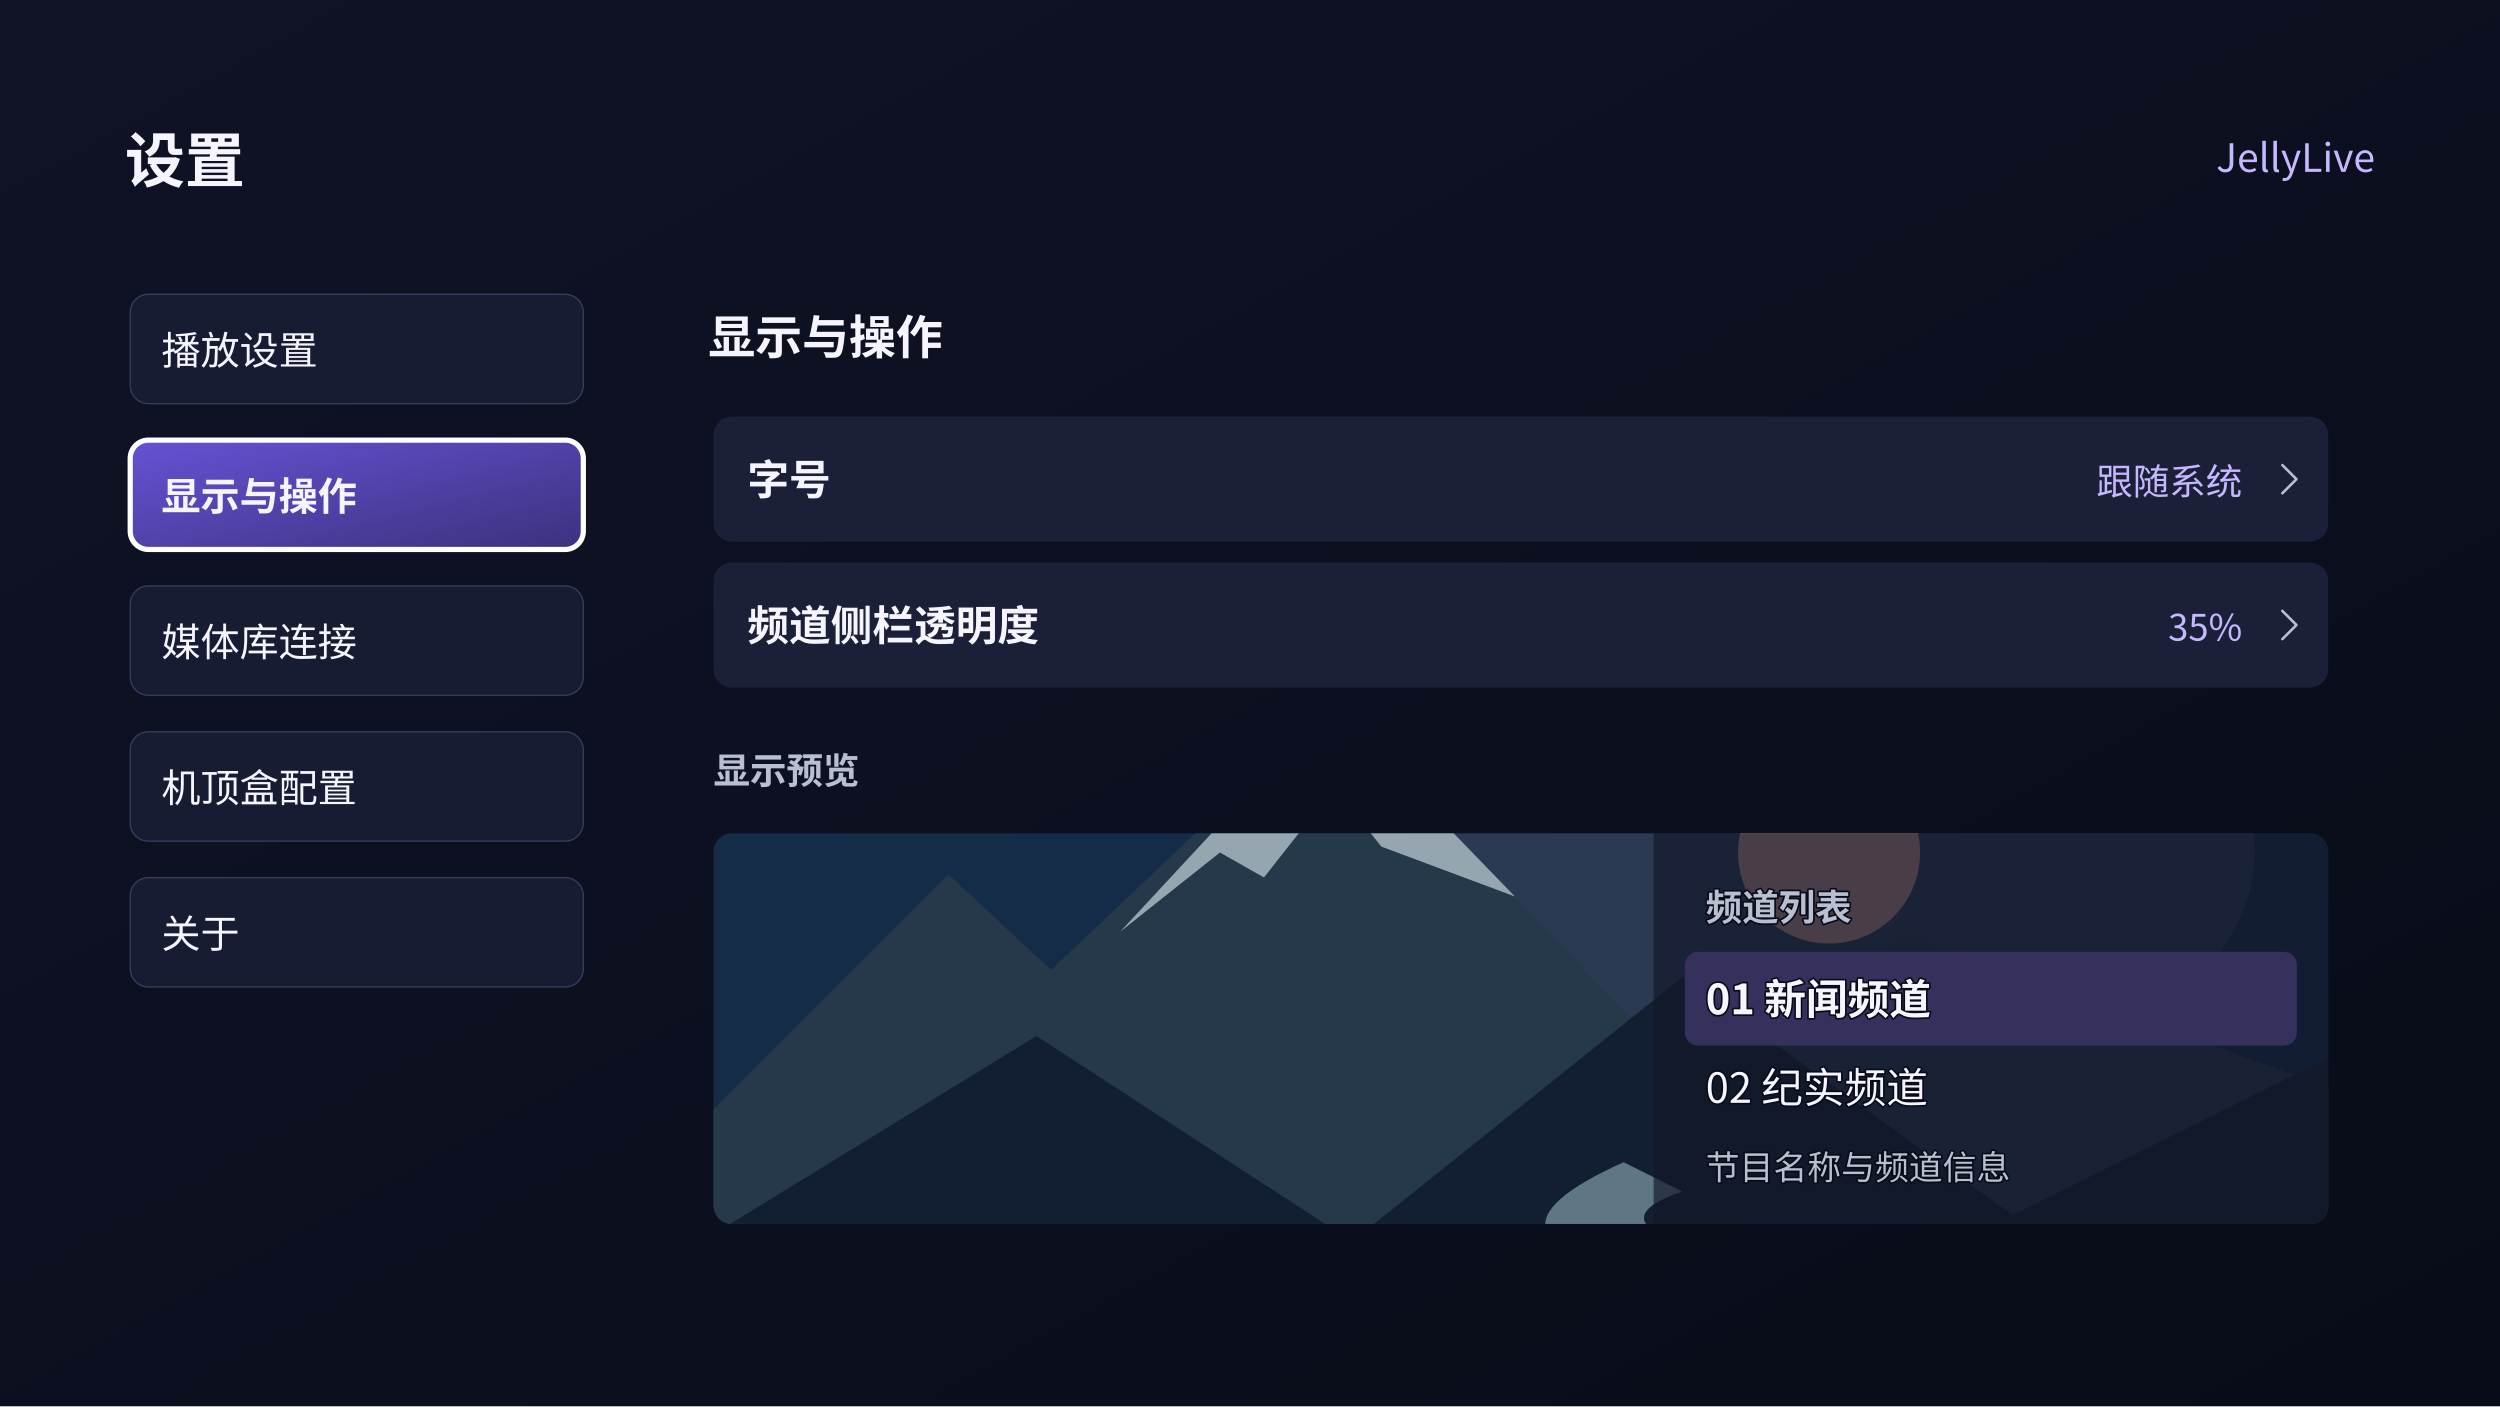
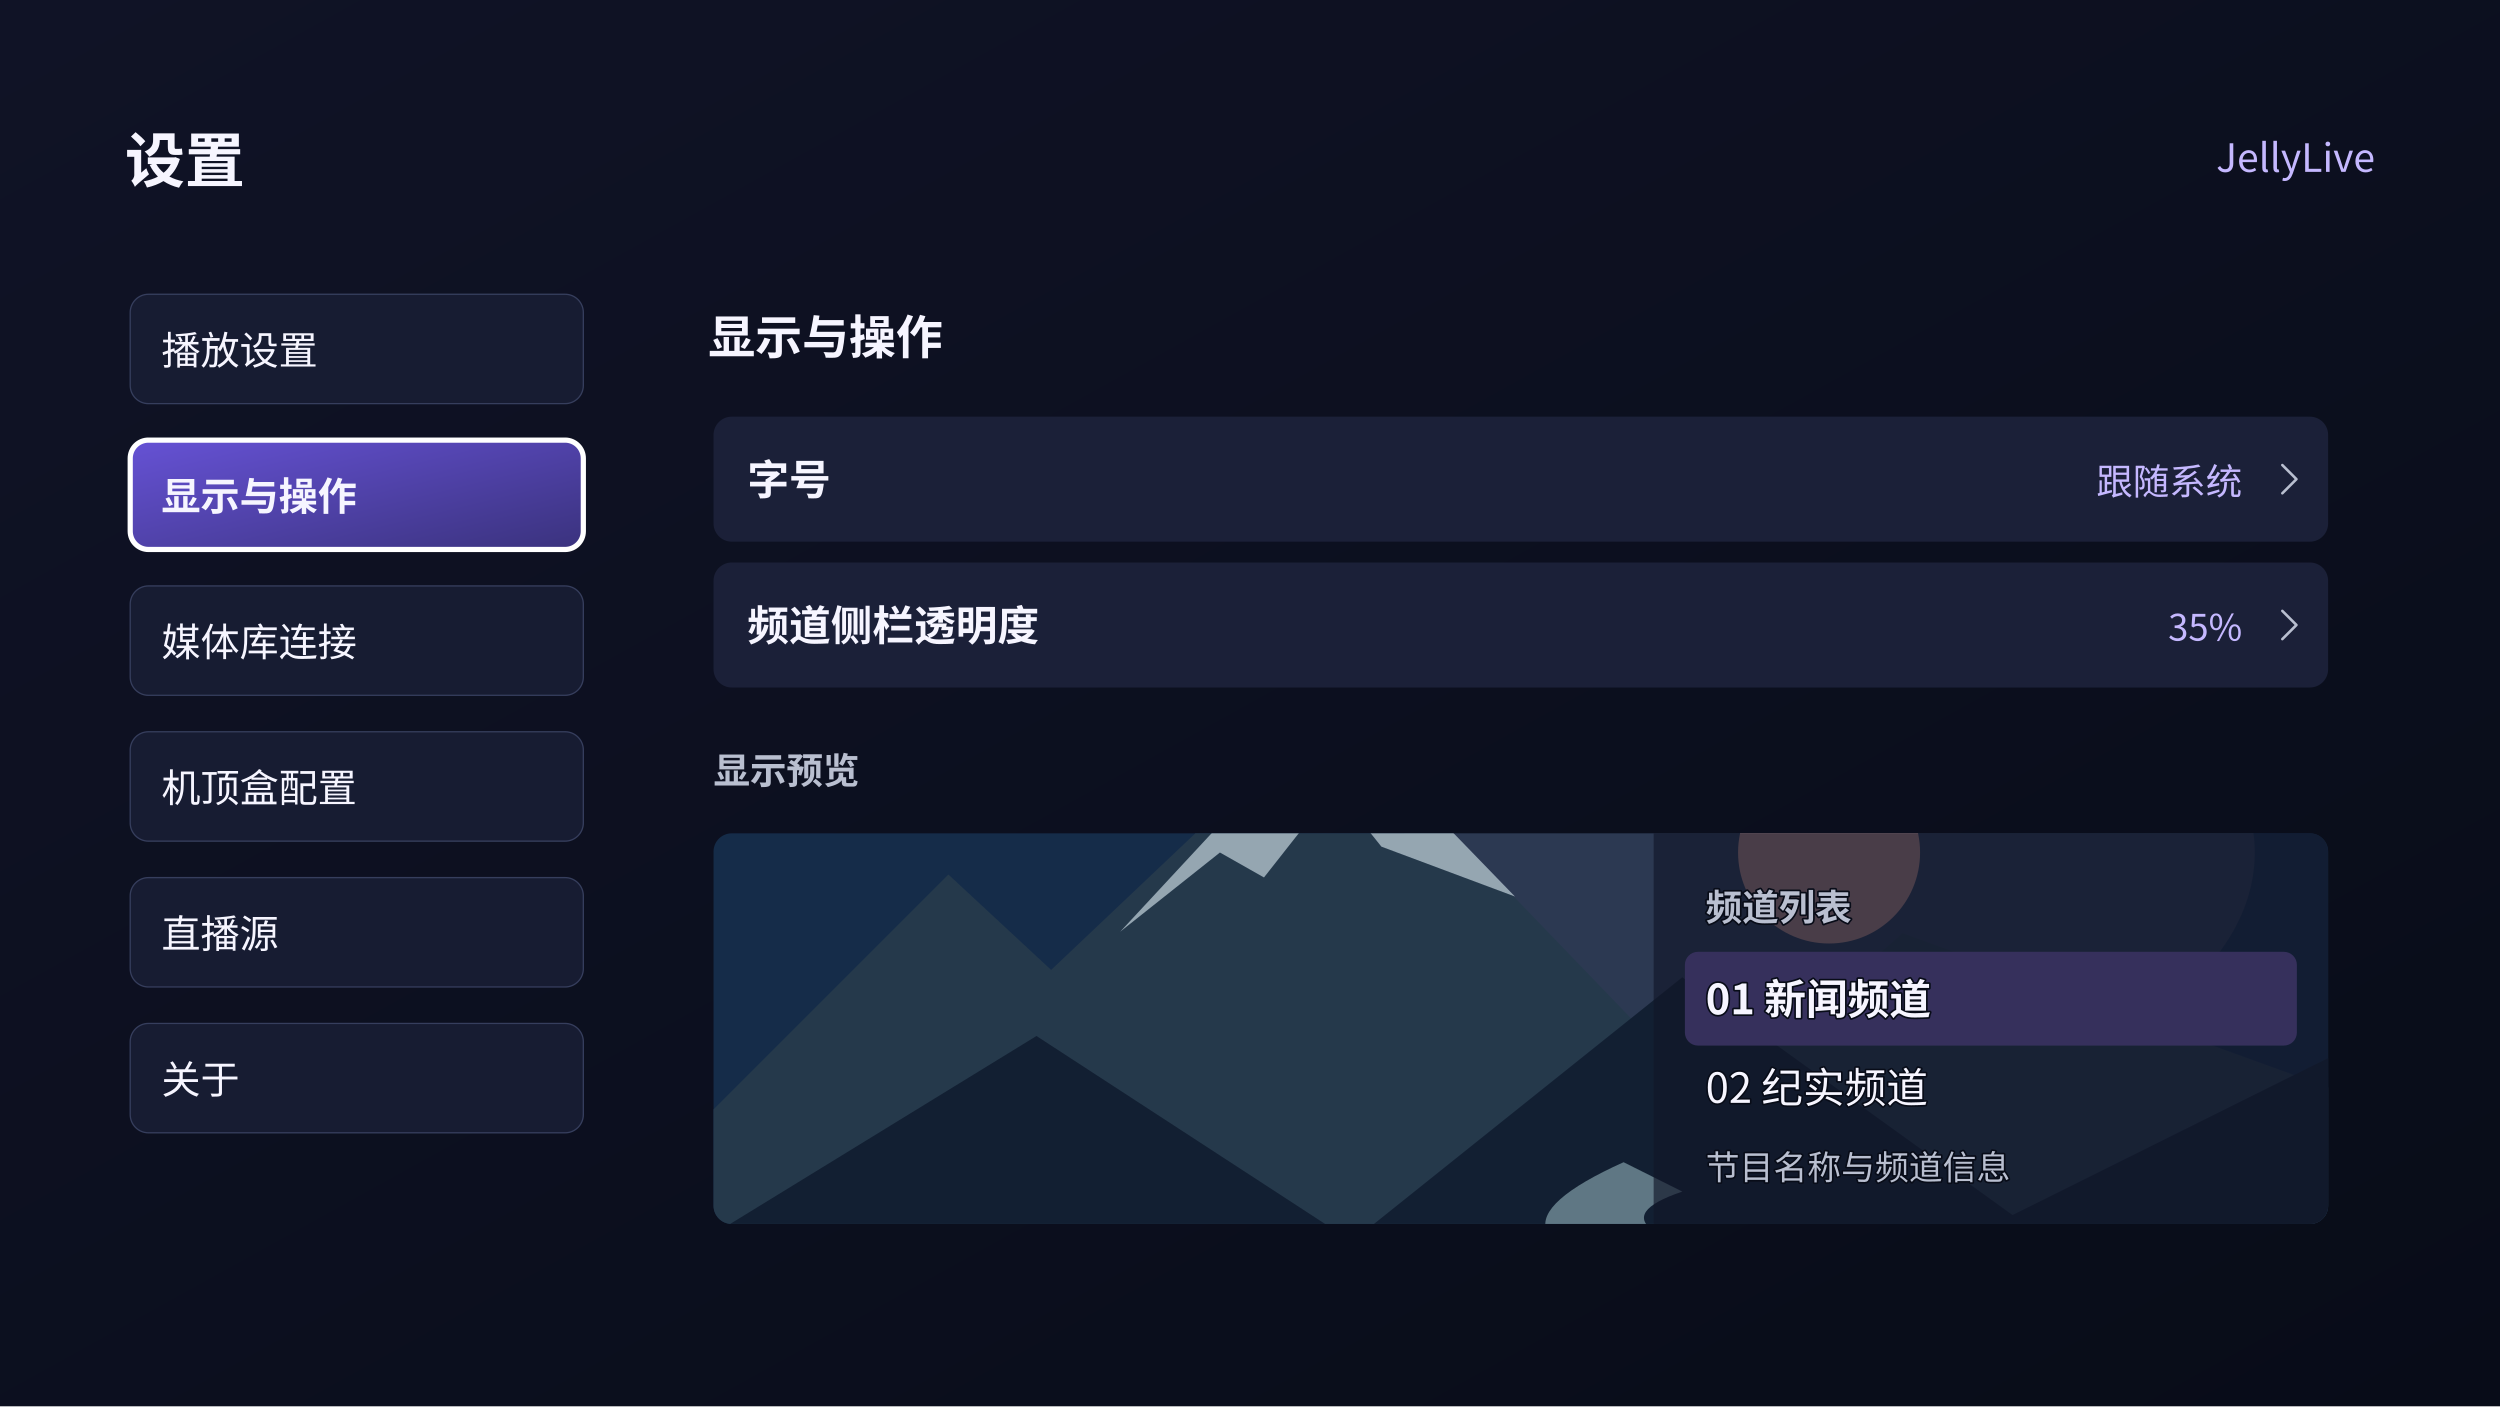
<svg xmlns="http://www.w3.org/2000/svg" width="1920" height="1080" viewBox="0 0 1920 1080" role="img" aria-labelledby="title desc">
  <defs>
    <linearGradient id="bg" x2="1" y2="1">
      <stop stop-color="#101326" />
      <stop offset="1" stop-color="#080c18" />
    </linearGradient>
    <linearGradient id="purple" x2="1" y2="1">
      <stop stop-color="#6652d5" />
      <stop offset="1" stop-color="#3a327d" />
    </linearGradient>
  </defs>
  <g font-family="Noto Sans CJK SC, Microsoft YaHei, sans-serif">
    <rect width="1920" height="1080" fill="url(#bg)" />
    <text x="96" y="140" fill="#f6f5ff" font-size="46" font-weight="650">设置</text>
    <text x="1824" y="132" fill="#c5b8ff" font-size="30" font-weight="500" text-anchor="end">JellyLive</text>
    <rect x="100" y="226" width="348" height="84" rx="14" fill="#171c32" stroke="#363e5d" stroke-width="1" />
    <text x="124" y="280" fill="#f6f5ff" font-size="30" font-weight="500">播放设置</text>
    <rect x="100" y="338" width="348" height="84" rx="14" fill="url(#purple)" stroke="#fff" stroke-width="4" />
    <text x="124" y="392" fill="#f6f5ff" font-size="30" font-weight="650">显示与操作</text>
    <rect x="100" y="450" width="348" height="84" rx="14" fill="#171c32" stroke="#363e5d" stroke-width="1" />
    <text x="124" y="504" fill="#f6f5ff" font-size="30" font-weight="500">媒体库连接</text>
    <rect x="100" y="562" width="348" height="84" rx="14" fill="#171c32" stroke="#363e5d" stroke-width="1" />
    <text x="124" y="616" fill="#f6f5ff" font-size="30" font-weight="500">机顶盒配置</text>
    <rect x="100" y="674" width="348" height="84" rx="14" fill="#171c32" stroke="#363e5d" stroke-width="1" />
-     <text x="124" y="728" fill="#f6f5ff" font-size="30" font-weight="500">关于</text>
+     <text x="124" y="728" fill="#f6f5ff" font-size="30" font-weight="500">直播源</text>
+     <rect x="100" y="786" width="348" height="84" rx="14" fill="#171c32" stroke="#363e5d" stroke-width="1" />
+     <text x="124" y="840" fill="#f6f5ff" font-size="30" font-weight="500">关于</text>
    <text x="544" y="272" fill="#f6f5ff" font-size="36" font-weight="650">显示与操作</text>
    <g data-role="settings-row" data-title="字号" data-kind="choice" data-disabled="false">
      <rect x="548" y="320" width="1240" height="96" rx="14" fill="#1b2038" stroke="none" stroke-width="0" />
      <text x="574" y="380.0" fill="#f6f5ff" font-size="32" font-weight="600">字号</text>
      <text x="1722" y="380.0" fill="#c5b8ff" font-size="28" font-weight="400" text-anchor="end">跟随系统</text>
      <g transform="translate(1742 353.0) scale(0.8333333)">
        <path d="M13 5 L26 18 L13 31" fill="none" stroke="#b9bfd0" stroke-width="2.4" stroke-linecap="round" stroke-linejoin="round" />
      </g>
    </g>
    <g data-role="settings-row" data-title="频道侧栏透明度" data-kind="choice" data-disabled="false">
      <rect x="548" y="432" width="1240" height="96" rx="14" fill="#1b2038" stroke="none" stroke-width="0" />
      <text x="574" y="492.0" fill="#f6f5ff" font-size="32" font-weight="600">频道侧栏透明度</text>
      <text x="1722" y="492.0" fill="#c5b8ff" font-size="28" font-weight="400" text-anchor="end">35%</text>
      <g transform="translate(1742 465.0) scale(0.8333333)">
        <path d="M13 5 L26 18 L13 31" fill="none" stroke="#b9bfd0" stroke-width="2.4" stroke-linecap="round" stroke-linejoin="round" />
      </g>
    </g>
    <text x="548" y="602" fill="#b9bfd0" font-size="28" font-weight="600">显示预览</text>
    <defs>
      <clipPath id="settings-preview">
        <rect x="548" y="640" width="1240" height="300" rx="14" />
      </clipPath>
    </defs>
    <g clip-path="url(#settings-preview)">
      <svg x="548" y="640" width="1240" height="300" viewBox="0 0 1100 620" preserveAspectRatio="xMidYMid slice">
        <rect width="1100" height="620" fill="#152c49" />
        <ellipse cx="760" cy="190" rx="290" ry="170" fill="#b18684" opacity=".15" />
        <circle cx="760" cy="190" r="62" fill="#b18684" />
        <path d="M0 365 L160 205 L230 270 L420 90 L680 360 L810 245 L1100 350 V620 H0Z" fill="#25394b" />
        <path d="M277 244 L420 90 L546 220 L455 186 L423 146 L375 207 L345 190Z" fill="#c4d4dd" opacity=".7" />
        <path d="M0 450 L220 315 L435 455 L660 275 L885 437 L1100 330 V620 H0Z" fill="#121f32" />
        <path d="M620 401 Q500 455 650 480 Q820 530 500 620 H850 Q970 530 745 477 Q580 448 660 421Z" fill="#93b3bb" opacity=".6" />
        <path d="M0 570 L180 460 L400 620 H0Z M850 620 L1000 470 L1100 520 V620Z" fill="#091624" />
        <path d="M125 142 l12 -5 l11 5 M160 125 l9 -4 l9 4" fill="none" stroke="#dae1e7" stroke-width="2" opacity=".6" />
      </svg>
      <rect x="1270" y="640" width="518" height="300" rx="0" fill="#111629" fill-opacity="0.65" stroke="none" stroke-width="1" />
      <text stroke="#080c18" stroke-width="2.6" stroke-linejoin="round" paint-order="stroke" x="1310" y="707" fill="#b9bfd0" font-size="28" font-weight="600">频道列表</text>
      <rect x="1294" y="731" width="470" height="72" rx="10" fill="#36305c" stroke="none" stroke-width="1" />
      <text stroke="#080c18" stroke-width="2.6" stroke-linejoin="round" paint-order="stroke" x="1310" y="779" fill="#f6f5ff" font-size="32" font-weight="600">01  新闻频道</text>
      <text stroke="#080c18" stroke-width="2.6" stroke-linejoin="round" paint-order="stroke" x="1310" y="847" fill="#f6f5ff" font-size="32" font-weight="400">02  纪实频道</text>
      <text stroke="#080c18" stroke-width="2.6" stroke-linejoin="round" paint-order="stroke" x="1310" y="906" fill="#b9bfd0" font-size="26" font-weight="400">节目名称与频道信息</text>
    </g>
  </g>
</svg>
